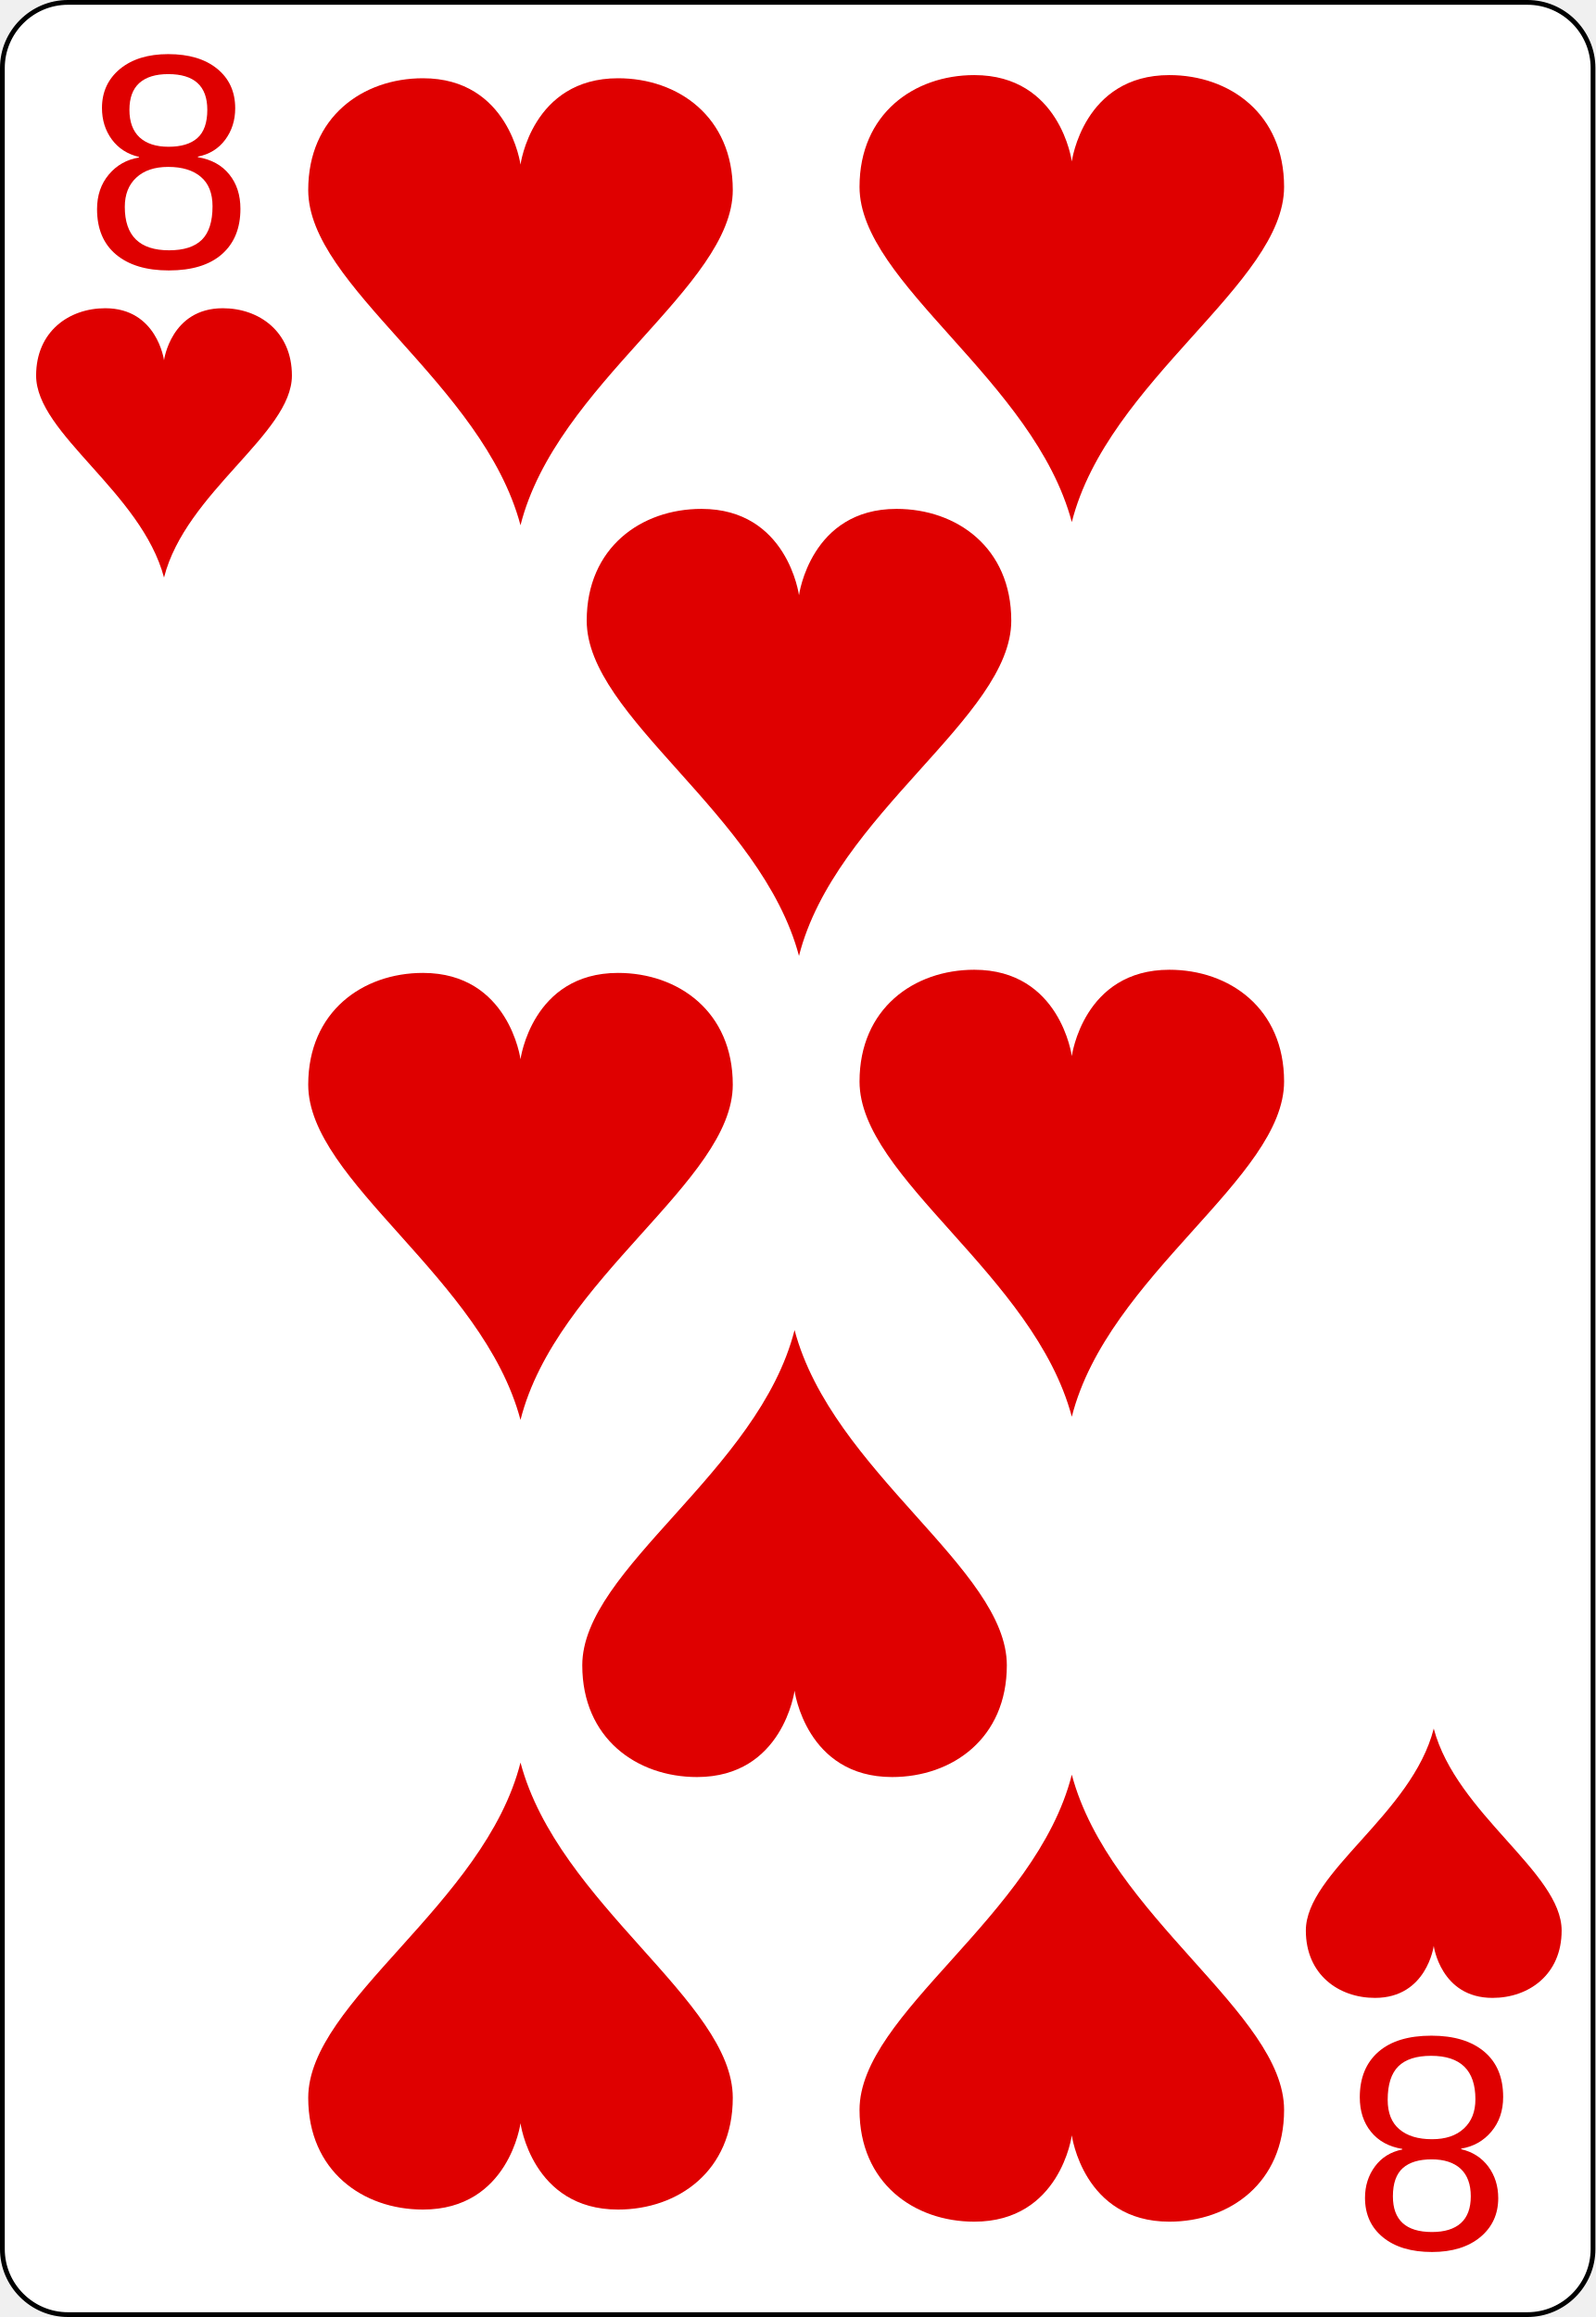
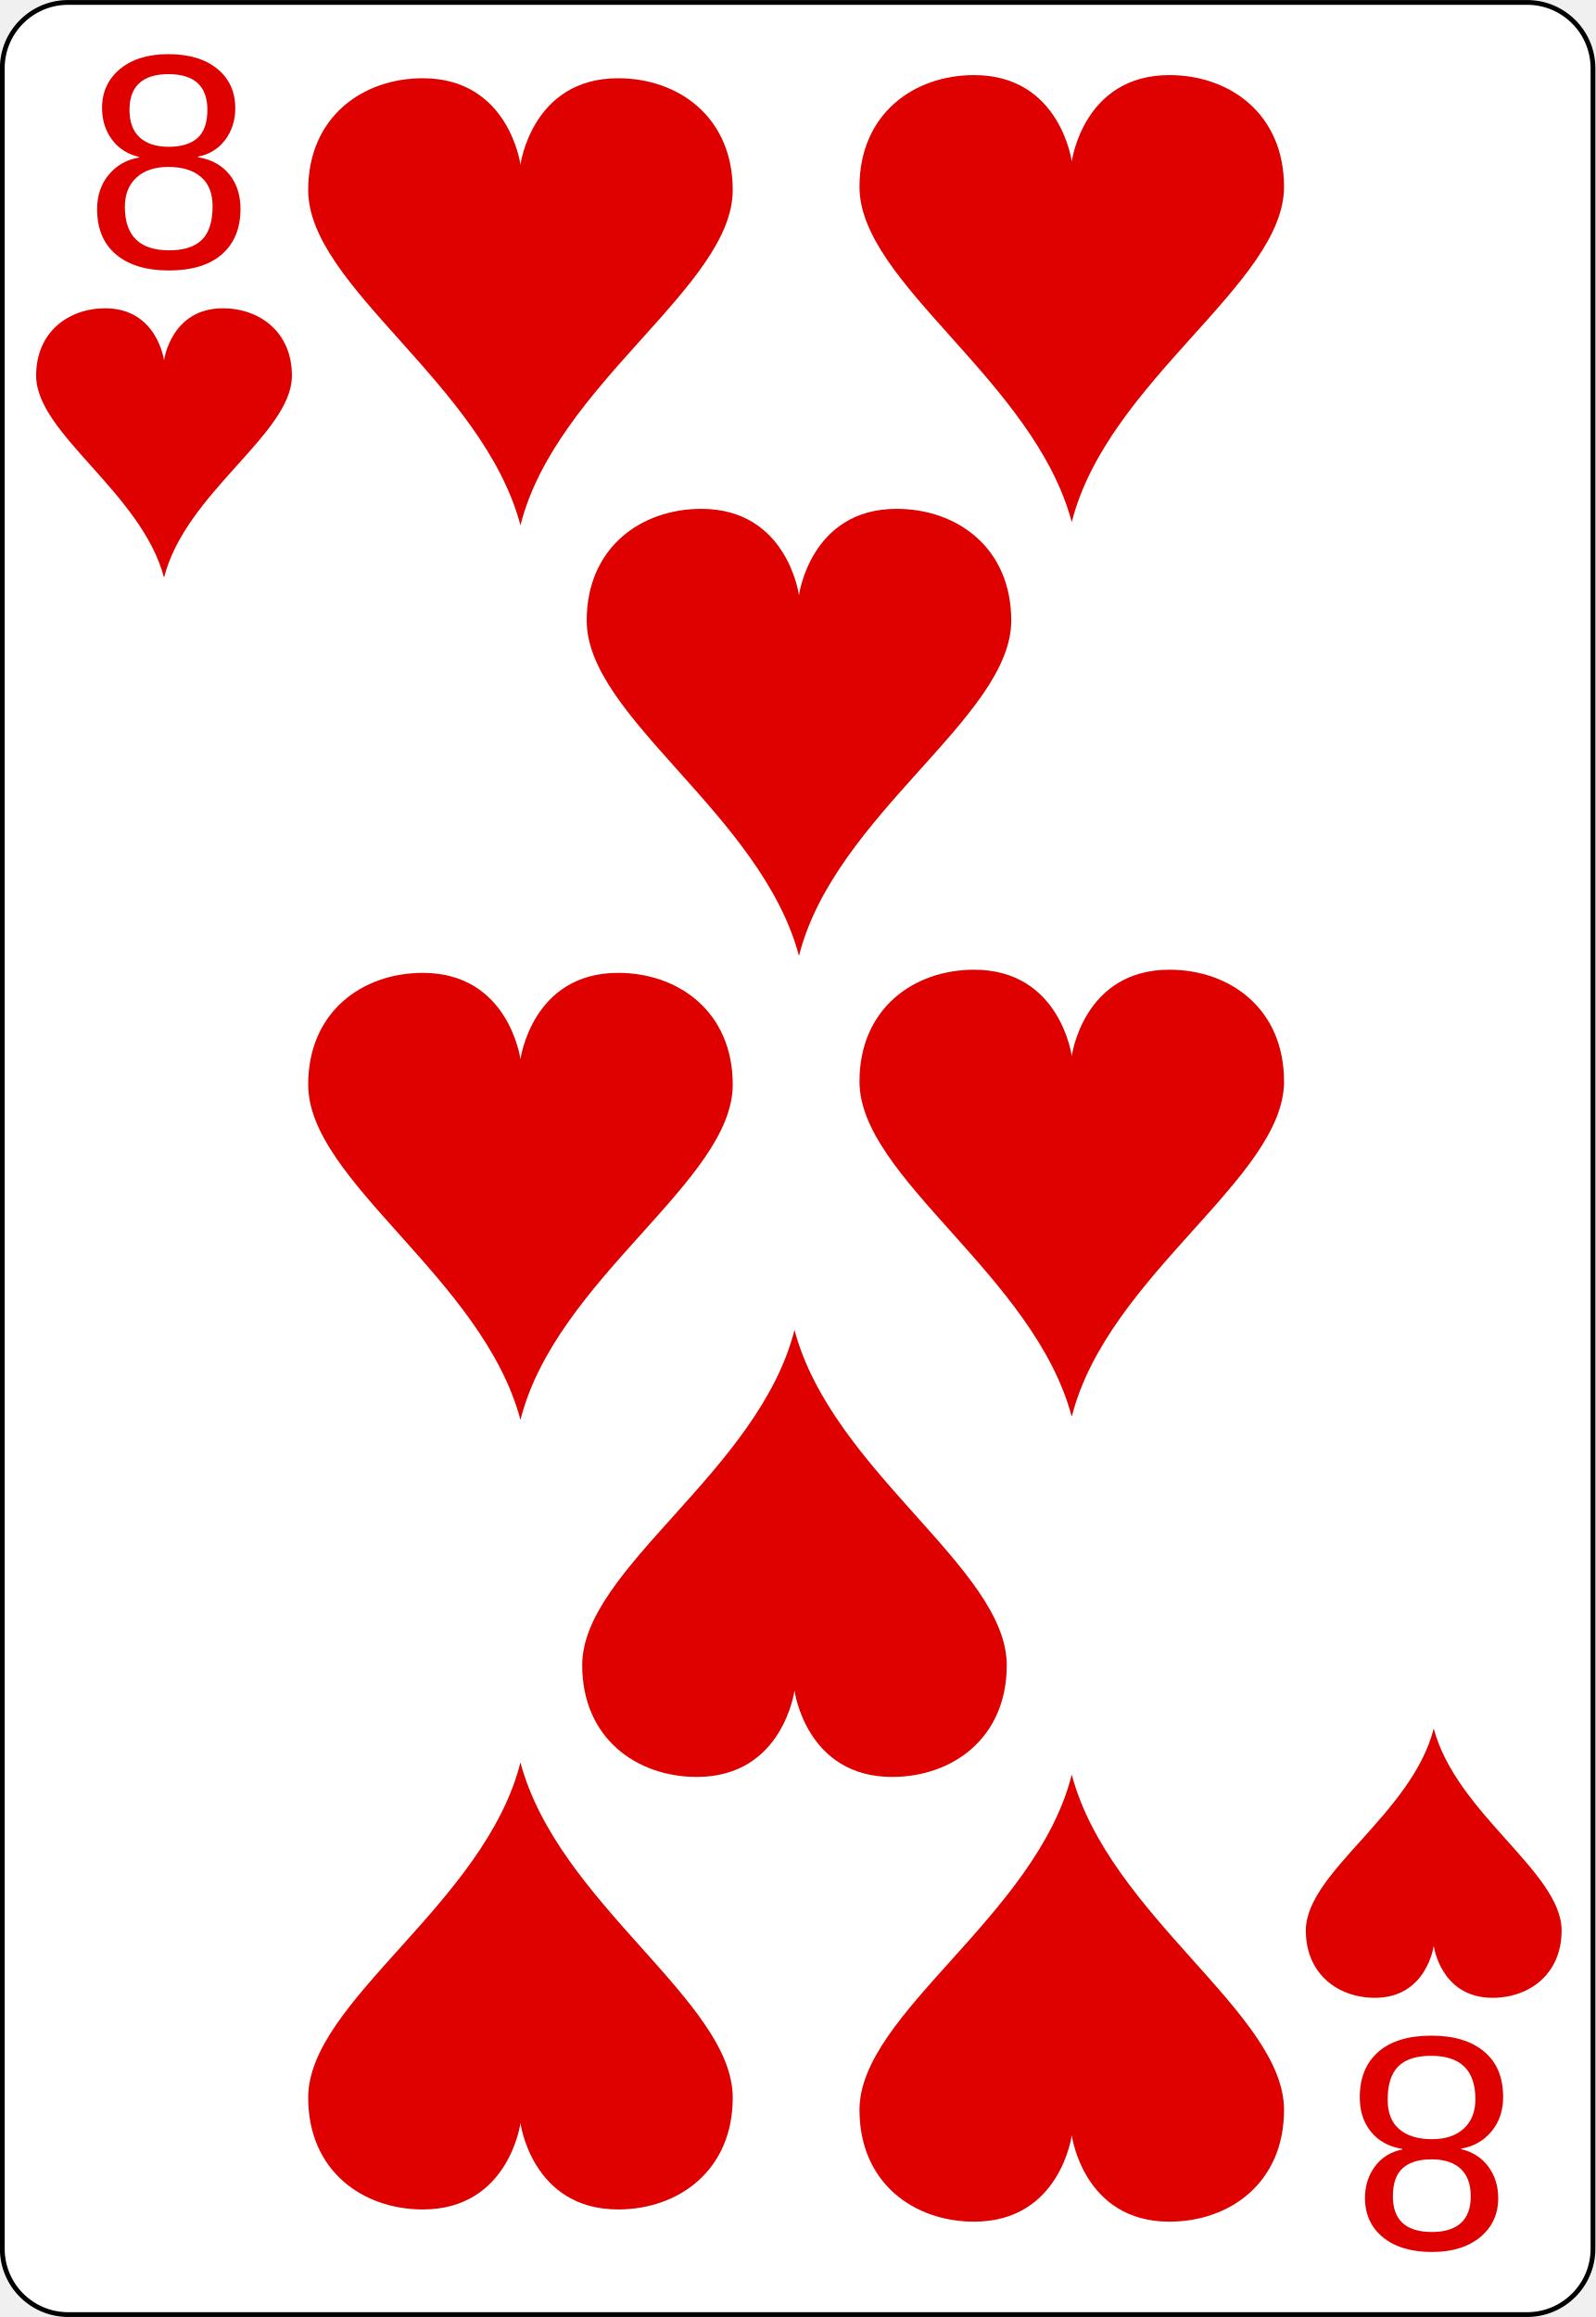
- <svg xmlns="http://www.w3.org/2000/svg" xmlns:xlink="http://www.w3.org/1999/xlink" width="167.087pt" height="242.667pt" viewBox="0 0 167.087 242.667" xml:space="preserve" id="svg2" version="1.1">
-   <defs id="defs41">
-     <radialGradient xlink:href="#linearGradient3773" id="radialGradient3781" cx="-0.158" cy="-8.835" fx="-0.158" fy="-8.835" r="8" gradientTransform="matrix(-1.584269,-0.02349808,0.03071979,-2.477574,-0.2485638,-26.71351)" gradientUnits="userSpaceOnUse" />
-     <linearGradient id="linearGradient3773">
-       <stop style="stop-color:#000000;stop-opacity:1;" offset="0" id="stop3775" />
-       <stop style="stop-color:#000000;stop-opacity:0.649;" offset="1" id="stop3777" />
-     </linearGradient>
-     <radialGradient xlink:href="#linearGradient3773" id="radialGradient3957" cx="-0.158" cy="-8.835" fx="-0.158" fy="-8.835" r="8" gradientTransform="matrix(-1.584269,-0.02349808,0.03071979,-2.477574,-0.2485638,-26.71351)" gradientUnits="userSpaceOnUse" />
-     <linearGradient id="linearGradient3959">
-       <stop style="stop-color:#000000;stop-opacity:1;" offset="0" id="stop3961" />
-       <stop style="stop-color:#000000;stop-opacity:0.649;" offset="1" id="stop3963" />
-     </linearGradient>
-     <radialGradient r="81.903" fy="509.476" fx="168.025" cy="509.476" cx="168.025" gradientTransform="matrix(1.25656,-0.7774064,0.3366382,0.5361257,-221.2021,359.2426)" gradientUnits="userSpaceOnUse" id="radialGradient3975" xlink:href="#linearGradient3784-4" />
-     <linearGradient id="linearGradient3784-4">
-       <stop style="stop-color:#ffffff;stop-opacity:0.435;" offset="0" id="stop3786-8" />
-       <stop style="stop-color:#000000;stop-opacity:0;" offset="1" id="stop3788-6" />
-     </linearGradient>
-     <radialGradient xlink:href="#linearGradient3784-4-5" id="radialGradient3929" gradientUnits="userSpaceOnUse" gradientTransform="matrix(1.25656,-0.7774064,0.3366382,0.5361257,-221.2021,359.2426)" cx="168.025" cy="509.476" fx="168.025" fy="509.476" r="81.903" />
-     <linearGradient id="linearGradient3784-4-5">
-       <stop style="stop-color:#ffffff;stop-opacity:0.489;" offset="0" id="stop3786-8-0" />
-       <stop style="stop-color:#000000;stop-opacity:0;" offset="1" id="stop3788-6-3" />
-     </linearGradient>
-     <radialGradient xlink:href="#linearGradient3784-4-1" id="radialGradient3927" gradientUnits="userSpaceOnUse" gradientTransform="matrix(1.25656,-0.7774064,0.3366382,0.5361257,-221.2021,359.2426)" cx="168.025" cy="509.476" fx="168.025" fy="509.476" r="81.903" />
-     <linearGradient id="linearGradient3784-4-1">
-       <stop style="stop-color:#ffffff;stop-opacity:0.237;" offset="0" id="stop3786-8-03" />
-       <stop style="stop-color:#000000;stop-opacity:0;" offset="1" id="stop3788-6-6" />
-     </linearGradient>
-     <radialGradient xlink:href="#linearGradient3768" id="radialGradient3776" cx="-0.206" cy="-4.579" fx="-0.206" fy="-4.579" r="8" gradientTransform="matrix(-1,0,0,-1.720176,-0.4120407,-13.02719)" gradientUnits="userSpaceOnUse" />
-     <linearGradient id="linearGradient3768">
-       <stop style="stop-color:#df0000;stop-opacity:1;" offset="0" id="stop3770" />
-       <stop style="stop-color:#df0000;stop-opacity:0.672;" offset="1" id="stop3772" />
-     </linearGradient>
-     <radialGradient r="81.903" fy="511.223" fx="171.487" cy="511.223" cx="171.487" gradientTransform="matrix(1.152989,-0.6739155,0.3948202,0.6754904,-233.6326,270.4008)" gradientUnits="userSpaceOnUse" id="radialGradient4013" xlink:href="#linearGradient3784-4-6" />
-     <linearGradient id="linearGradient3784-4-6">
-       <stop style="stop-color:#ffffff;stop-opacity:0.313;" offset="0" id="stop3786-8-8" />
-       <stop style="stop-color:#000000;stop-opacity:0;" offset="1" id="stop3788-6-8" />
-     </linearGradient>
-     <radialGradient r="81.903" fy="492.632" fx="159.354" cy="492.632" cx="159.354" gradientTransform="matrix(1.089478,-0.715138,0.4464527,0.6562658,-244.9333,290.9185)" gradientUnits="userSpaceOnUse" id="radialGradient4013-8" xlink:href="#linearGradient3784-4-2" />
-     <linearGradient id="linearGradient3784-4-2">
-       <stop style="stop-color:#ffffff;stop-opacity:0.29;" offset="0" id="stop3786-8-1" />
-       <stop style="stop-color:#000000;stop-opacity:0;" offset="1" id="stop3788-6-5" />
-     </linearGradient>
-     <radialGradient r="81.903" fy="492.632" fx="159.354" cy="492.632" cx="159.354" gradientTransform="matrix(1.089478,-0.715138,0.4464527,0.6562658,-244.9333,290.9185)" gradientUnits="userSpaceOnUse" id="radialGradient3073" xlink:href="#linearGradient3784-4-2" />
-   </defs>
-   <g id="Layer_x0020_1" style="fill-rule:nonzero;clip-rule:nonzero;stroke:#000000;stroke-miterlimit:4;">
-     <path style="fill:#FFFFFF;stroke-width:0.5;" d="M166.837,235.548c0,3.777-3.087,6.869-6.871,6.869H7.111c-3.775,0-6.861-3.092-6.861-6.869V7.12C0.25,3.343,3.336,0.25,7.111,0.25h152.855    c3.784,0,6.871,3.093,6.871,6.87v228.428z" id="path5" />
-     <g style="stroke:none;" id="g7">
-       <g id="g9">
- 				
- 			</g>
-     </g>
-     <g id="g15">
- 			
- 		</g>
-     <g id="g19">
- 			
- 		</g>
-     <g style="stroke:none;" id="g23">
-       <g id="g25">
- 				
- 			</g>
-     </g>
-     <g style="stroke:none;" id="g31">
-       <g id="g33">
- 				
- 			</g>
-     </g>
+ <svg xmlns="http://www.w3.org/2000/svg" xml:space="preserve" width="222.78" height="323.56" viewBox="0 0 167.09 242.67">
+   <g style="fill-rule:nonzero;clip-rule:nonzero;stroke:#000;stroke-miterlimit:4">
+     <path d="M166.84 235.55a6.9 6.9 0 0 1-6.87 6.87H7.1a6.9 6.9 0 0 1-6.86-6.87V7.12A6.9 6.9 0 0 1 7.11.25h152.86a6.9 6.9 0 0 1 6.87 6.87z" style="fill:#fff;stroke-width:.5" />
  </g>
-   <text xml:space="preserve" style="font-size:32px;font-style:normal;font-weight:normal;line-height:125%;letter-spacing:0px;word-spacing:0px;fill:#df0000;fill-opacity:1;stroke:none;font-family:Bitstream Vera Sans" x="8.775" y="28.013" id="text3788">
-     <tspan id="tspan3790" x="8.775" y="28.013" style="font-style:normal;font-variant:normal;font-weight:normal;font-stretch:normal;fill:#df0000;fill-opacity:1;font-family:Arial;-inkscape-font-specification:Arial">8</tspan>
+   <text xml:space="preserve" x="8.78" y="28.01" style="font-size:32px;font-style:normal;font-weight:400;line-height:125%;letter-spacing:0;word-spacing:0;fill:#df0000;fill-opacity:1;stroke:none;font-family:Bitstream Vera Sans">
+     <tspan x="8.78" y="28.01" style="font-style:normal;font-variant:normal;font-weight:400;font-stretch:normal;fill:#df0000;fill-opacity:1;font-family:Arial;-inkscape-font-specification:Arial">8</tspan>
  </text>
-   <g transform="matrix(1.674307,0,0,1.566992,17.17751,46.38532)" id="layer1-9-6" style="fill:#df0000;fill-opacity:1">
-     <path style="fill:#df0000;fill-opacity:1" id="hl-8" d="M 3.676,-9 C 0.433,-9 0,-5.523 0,-5.523 0,-5.523 -0.433,-9 -3.676,-9 -5.946,-9 -8,-7.441 -8,-4.5 -8,-0.614 -1.421,3.294 0,9 1.352,3.299 8,-0.614 8,-4.5 8,-7.441 5.946,-9 3.676,-9 z" />
-   </g>
-   <text xml:space="preserve" style="font-size:32px;font-style:normal;font-weight:normal;line-height:125%;letter-spacing:0px;word-spacing:0px;fill:#df0000;fill-opacity:1;stroke:none;font-family:Bitstream Vera Sans" x="-158.818" y="-213.515" id="text3788-4" transform="scale(-1,-1)">
-     <tspan id="tspan3790-3" x="-158.818" y="-213.515" style="font-style:normal;font-variant:normal;font-weight:normal;font-stretch:normal;fill:#df0000;fill-opacity:1;font-family:Arial;-inkscape-font-specification:Arial">8</tspan>
+   <path d="M3.68-9C.43-9 0-5.52 0-5.52S-.43-9-3.68-9C-5.95-9-8-7.44-8-4.5-8-.61-1.42 3.3 0 9 1.35 3.3 8-.61 8-4.5 8-7.44 5.95-9 3.68-9" style="fill:#df0000;fill-opacity:1" transform="matrix(1.6743 0 0 1.567 17.18 46.39)" />
+   <text xml:space="preserve" x="-158.82" y="-213.52" style="font-size:32px;font-style:normal;font-weight:400;line-height:125%;letter-spacing:0;word-spacing:0;fill:#df0000;fill-opacity:1;stroke:none;font-family:Bitstream Vera Sans" transform="scale(-1)">
+     <tspan x="-158.82" y="-213.52" style="font-style:normal;font-variant:normal;font-weight:400;font-stretch:normal;fill:#df0000;fill-opacity:1;font-family:Arial;-inkscape-font-specification:Arial">8</tspan>
  </text>
-   <g transform="matrix(-1.674307,0,0,-1.566992,150.156,195.1431)" id="layer1-9-6-5" style="fill:#df0000;fill-opacity:1">
-     <path style="fill:#df0000;fill-opacity:1" id="hl-8-1" d="M 3.676,-9 C 0.433,-9 0,-5.523 0,-5.523 0,-5.523 -0.433,-9 -3.676,-9 -5.946,-9 -8,-7.441 -8,-4.5 -8,-0.614 -1.421,3.294 0,9 1.352,3.299 8,-0.614 8,-4.5 8,-7.441 5.946,-9 3.676,-9 z" />
-   </g>
-   <g transform="matrix(2.779008,0,0,2.600887,54.51227,31.60377)" id="layer1-9-6-8" style="fill:#df0000;fill-opacity:1">
-     <path style="fill:#df0000;fill-opacity:1" id="hl-8-8" d="M 3.676,-9 C 0.433,-9 0,-5.523 0,-5.523 0,-5.523 -0.433,-9 -3.676,-9 -5.946,-9 -8,-7.441 -8,-4.5 -8,-0.614 -1.421,3.294 0,9 1.352,3.299 8,-0.614 8,-4.5 8,-7.441 5.946,-9 3.676,-9 z" />
-   </g>
-   <g transform="matrix(-2.779008,0,0,-2.600887,54.51227,208.0062)" id="layer1-9-6-8-9" style="fill:#df0000;fill-opacity:1">
-     <path style="fill:#df0000;fill-opacity:1" id="hl-8-8-5" d="M 3.676,-9 C 0.433,-9 0,-5.523 0,-5.523 0,-5.523 -0.433,-9 -3.676,-9 -5.946,-9 -8,-7.441 -8,-4.5 -8,-0.614 -1.421,3.294 0,9 1.352,3.299 8,-0.614 8,-4.5 8,-7.441 5.946,-9 3.676,-9 z" />
-   </g>
-   <g transform="matrix(2.779008,0,0,2.600887,54.51227,125.3046)" id="layer1-9-6-8-8" style="fill:#df0000;fill-opacity:1">
-     <path style="fill:#df0000;fill-opacity:1" id="hl-8-8-8" d="M 3.676,-9 C 0.433,-9 0,-5.523 0,-5.523 0,-5.523 -0.433,-9 -3.676,-9 -5.946,-9 -8,-7.441 -8,-4.5 -8,-0.614 -1.421,3.294 0,9 1.352,3.299 8,-0.614 8,-4.5 8,-7.441 5.946,-9 3.676,-9 z" />
-   </g>
-   <g transform="matrix(2.779008,0,0,2.600887,112.2504,31.27278)" id="layer1-9-6-8-88" style="fill:#df0000;fill-opacity:1">
-     <path style="fill:#df0000;fill-opacity:1" id="hl-8-8-4" d="M 3.676,-9 C 0.433,-9 0,-5.523 0,-5.523 0,-5.523 -0.433,-9 -3.676,-9 -5.946,-9 -8,-7.441 -8,-4.5 -8,-0.614 -1.421,3.294 0,9 1.352,3.299 8,-0.614 8,-4.5 8,-7.441 5.946,-9 3.676,-9 z" />
-   </g>
-   <g transform="matrix(-2.779008,0,0,-2.600887,112.2504,209.2752)" id="layer1-9-6-8-9-3" style="fill:#df0000;fill-opacity:1">
-     <path style="fill:#df0000;fill-opacity:1" id="hl-8-8-5-1" d="M 3.676,-9 C 0.433,-9 0,-5.523 0,-5.523 0,-5.523 -0.433,-9 -3.676,-9 -5.946,-9 -8,-7.441 -8,-4.5 -8,-0.614 -1.421,3.294 0,9 1.352,3.299 8,-0.614 8,-4.5 8,-7.441 5.946,-9 3.676,-9 z" />
-   </g>
-   <g transform="matrix(2.779008,0,0,2.600887,112.2504,124.9736)" id="layer1-9-6-8-8-4" style="fill:#df0000;fill-opacity:1">
-     <path style="fill:#df0000;fill-opacity:1" id="hl-8-8-8-9" d="M 3.676,-9 C 0.433,-9 0,-5.523 0,-5.523 0,-5.523 -0.433,-9 -3.676,-9 -5.946,-9 -8,-7.441 -8,-4.5 -8,-0.614 -1.421,3.294 0,9 1.352,3.299 8,-0.614 8,-4.5 8,-7.441 5.946,-9 3.676,-9 z" />
-   </g>
-   <g transform="matrix(2.779008,0,0,2.600887,83.67827,76.70508)" id="layer1-9-6-8-884" style="fill:#df0000;fill-opacity:1">
-     <path style="fill:#df0000;fill-opacity:1" id="hl-8-8-3" d="M 3.676,-9 C 0.433,-9 0,-5.523 0,-5.523 0,-5.523 -0.433,-9 -3.676,-9 -5.946,-9 -8,-7.441 -8,-4.5 -8,-0.614 -1.421,3.294 0,9 1.352,3.299 8,-0.614 8,-4.5 8,-7.441 5.946,-9 3.676,-9 z" />
-   </g>
-   <g transform="matrix(-2.779008,0,0,-2.600887,83.2134,162.7078)" id="layer1-9-6-8-884-8" style="fill:#df0000;fill-opacity:1">
-     <path style="fill:#df0000;fill-opacity:1" id="hl-8-8-3-8" d="M 3.676,-9 C 0.433,-9 0,-5.523 0,-5.523 0,-5.523 -0.433,-9 -3.676,-9 -5.946,-9 -8,-7.441 -8,-4.5 -8,-0.614 -1.421,3.294 0,9 1.352,3.299 8,-0.614 8,-4.5 8,-7.441 5.946,-9 3.676,-9 z" />
-   </g>
+   <path d="M3.68-9C.43-9 0-5.52 0-5.52S-.43-9-3.68-9C-5.95-9-8-7.44-8-4.5-8-.61-1.42 3.3 0 9 1.35 3.3 8-.61 8-4.5 8-7.44 5.95-9 3.68-9" style="fill:#df0000;fill-opacity:1" transform="matrix(-1.6743 0 0 -1.567 150.16 195.14)" />
+   <path d="M3.68-9C.43-9 0-5.52 0-5.52S-.43-9-3.68-9C-5.95-9-8-7.44-8-4.5-8-.61-1.42 3.3 0 9 1.35 3.3 8-.61 8-4.5 8-7.44 5.95-9 3.68-9" style="fill:#df0000;fill-opacity:1" transform="matrix(2.779 0 0 2.60089 54.51 31.6)" />
+   <path d="M3.68-9C.43-9 0-5.52 0-5.52S-.43-9-3.68-9C-5.95-9-8-7.44-8-4.5-8-.61-1.42 3.3 0 9 1.35 3.3 8-.61 8-4.5 8-7.44 5.95-9 3.68-9" style="fill:#df0000;fill-opacity:1" transform="matrix(-2.779 0 0 -2.60089 54.51 208)" />
+   <path d="M3.68-9C.43-9 0-5.52 0-5.52S-.43-9-3.68-9C-5.95-9-8-7.44-8-4.5-8-.61-1.42 3.3 0 9 1.35 3.3 8-.61 8-4.5 8-7.44 5.95-9 3.68-9" style="fill:#df0000;fill-opacity:1" transform="matrix(2.779 0 0 2.60089 54.51 125.3)" />
+   <path d="M3.68-9C.43-9 0-5.52 0-5.52S-.43-9-3.68-9C-5.95-9-8-7.44-8-4.5-8-.61-1.42 3.3 0 9 1.35 3.3 8-.61 8-4.5 8-7.44 5.95-9 3.68-9" style="fill:#df0000;fill-opacity:1" transform="matrix(2.779 0 0 2.60089 112.25 31.27)" />
+   <path d="M3.68-9C.43-9 0-5.52 0-5.52S-.43-9-3.68-9C-5.95-9-8-7.44-8-4.5-8-.61-1.42 3.3 0 9 1.35 3.3 8-.61 8-4.5 8-7.44 5.95-9 3.68-9" style="fill:#df0000;fill-opacity:1" transform="matrix(-2.779 0 0 -2.60089 112.25 209.28)" />
+   <path d="M3.68-9C.43-9 0-5.52 0-5.52S-.43-9-3.68-9C-5.95-9-8-7.44-8-4.5-8-.61-1.42 3.3 0 9 1.35 3.3 8-.61 8-4.5 8-7.44 5.95-9 3.68-9" style="fill:#df0000;fill-opacity:1" transform="matrix(2.779 0 0 2.60089 112.25 124.97)" />
+   <path d="M3.68-9C.43-9 0-5.52 0-5.52S-.43-9-3.68-9C-5.95-9-8-7.44-8-4.5-8-.61-1.42 3.3 0 9 1.35 3.3 8-.61 8-4.5 8-7.44 5.95-9 3.68-9" style="fill:#df0000;fill-opacity:1" transform="matrix(2.779 0 0 2.60089 83.68 76.7)" />
+   <path d="M3.68-9C.43-9 0-5.52 0-5.52S-.43-9-3.68-9C-5.95-9-8-7.44-8-4.5-8-.61-1.42 3.3 0 9 1.35 3.3 8-.61 8-4.5 8-7.44 5.95-9 3.68-9" style="fill:#df0000;fill-opacity:1" transform="matrix(-2.779 0 0 -2.60089 83.21 162.7)" />
</svg>
